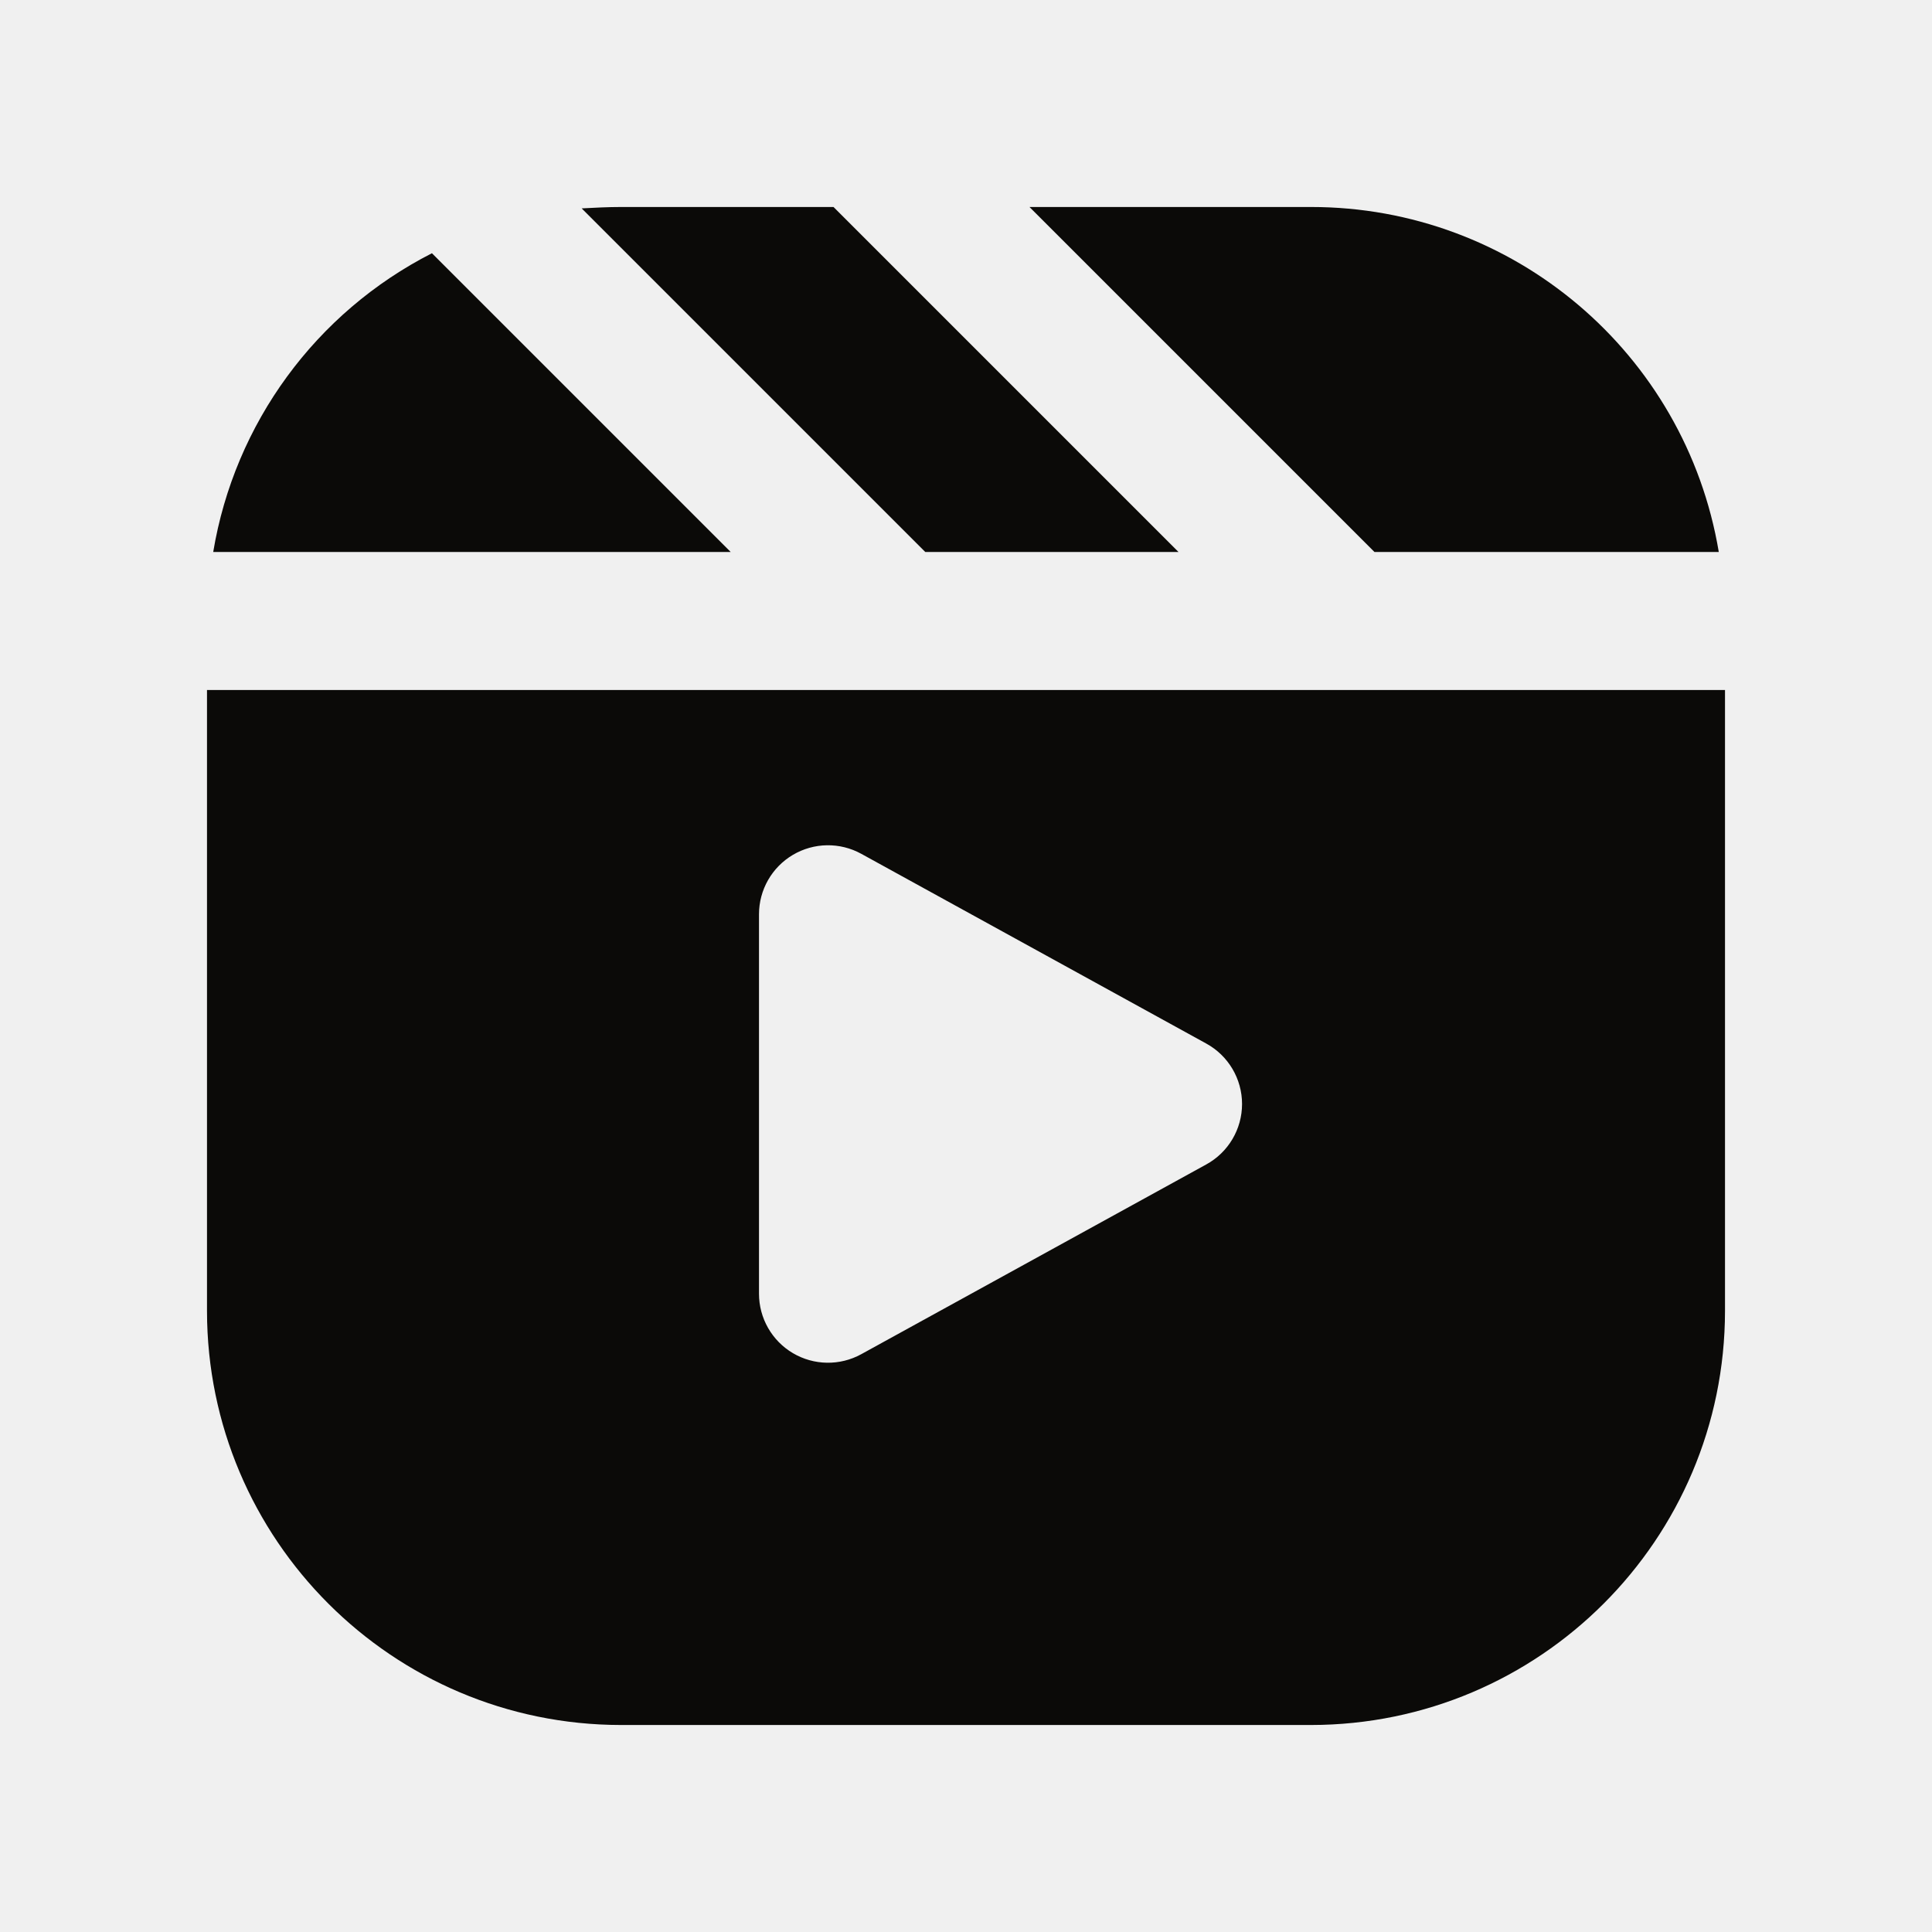
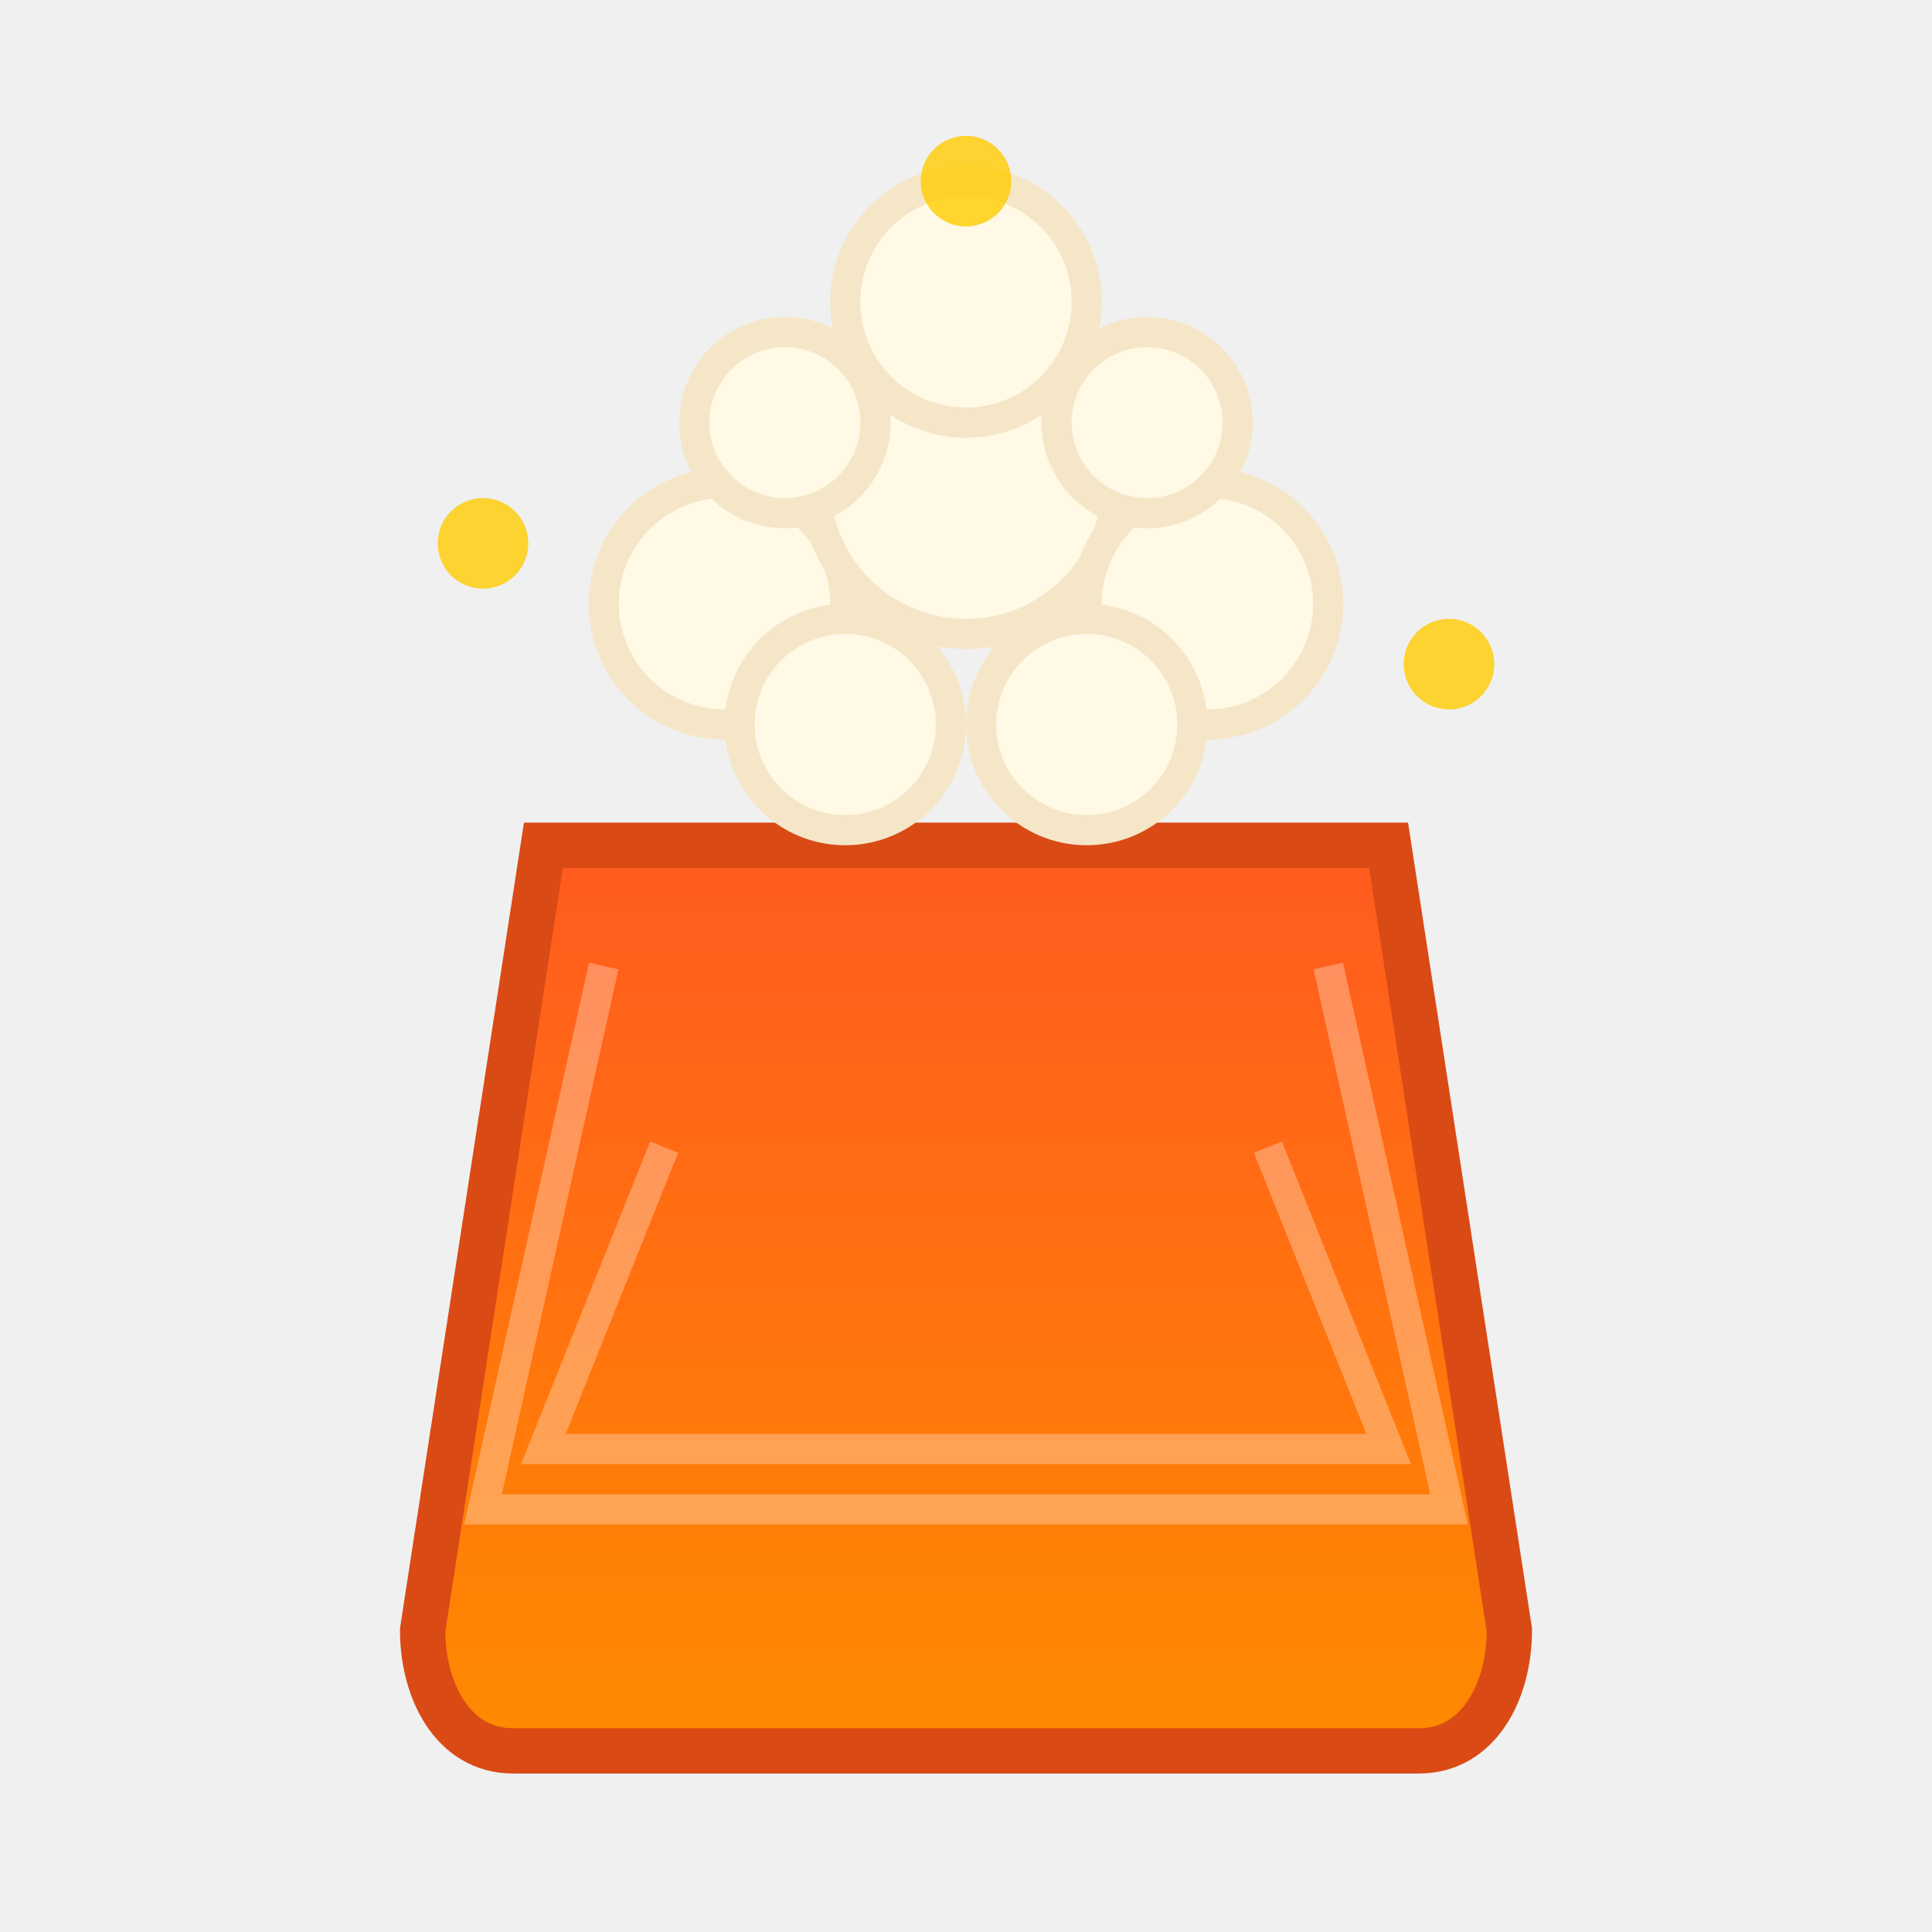
- <svg xmlns="http://www.w3.org/2000/svg" id="fi_10278992" height="512" viewBox="0 0 28 28" width="512" data-name="Layer 1">
-   <path d="m6.26 3.67 4.33 4.33h-7.5a5.96 5.96 0 0 1 3.17-4.33zm5.82-.67h-3.08c-.19 0-.38.01-.57.02l4.98 4.98h3.67zm6.92 0h-4.08l5 5h4.99a5.99 5.99 0 0 0 -5.91-5zm-6.518 16.626 5-2.75a.999.999 0 0 0 0-1.752l-5-2.75a1 1 0 0 0 -1.482.876v5.5a1 1 0 0 0 1.482.876zm12.518-9.626v9a6.005 6.005 0 0 1 -6 6h-10a6.005 6.005 0 0 1 -6-6v-9z" fill="#0b0a08" />
+ <svg xmlns="http://www.w3.org/2000/svg" viewBox="0 0 64 64" width="64" height="64">
+   <defs>
+     <linearGradient id="bucketGradient" x1="0%" y1="0%" x2="0%" y2="100%">
+       <stop offset="0%" style="stop-color:#ff5a1f;stop-opacity:1" />
+       <stop offset="100%" style="stop-color:#ff8a00;stop-opacity:1" />
+     </linearGradient>
+   </defs>
+   <path d="M18 28 L14 54 C14 56 15 58 17 58 L47 58 C49 58 50 56 50 54 L46 28 Z" fill="url(#bucketGradient)" stroke="#d94a15" stroke-width="1.5" />
+   <path d="M20 32 L16 50 L48 50 L44 32" fill="none" stroke="#fff" stroke-width="1" opacity="0.3" />
+   <path d="M22 38 L18 48 L46 48 L42 38" fill="none" stroke="#fff" stroke-width="1" opacity="0.3" />
+   <circle cx="24" cy="20" r="4" fill="#fff9e6" stroke="#f5e6c8" stroke-width="1" />
+   <circle cx="32" cy="16" r="5" fill="#fff9e6" stroke="#f5e6c8" stroke-width="1" />
+   <circle cx="40" cy="20" r="4" fill="#fff9e6" stroke="#f5e6c8" stroke-width="1" />
+   <circle cx="28" cy="24" r="3.5" fill="#fff9e6" stroke="#f5e6c8" stroke-width="1" />
+   <circle cx="36" cy="24" r="3.5" fill="#fff9e6" stroke="#f5e6c8" stroke-width="1" />
+   <circle cx="32" cy="10" r="4" fill="#fff9e6" stroke="#f5e6c8" stroke-width="1" />
+   <circle cx="26" cy="14" r="3" fill="#fff9e6" stroke="#f5e6c8" stroke-width="1" />
+   <circle cx="38" cy="14" r="3" fill="#fff9e6" stroke="#f5e6c8" stroke-width="1" />
+   <circle cx="16" cy="18" r="1.5" fill="#ffcc00" opacity="0.8" />
+   <circle cx="48" cy="22" r="1.5" fill="#ffcc00" opacity="0.8" />
+   <circle cx="32" cy="6" r="1.5" fill="#ffcc00" opacity="0.8" />
</svg>
